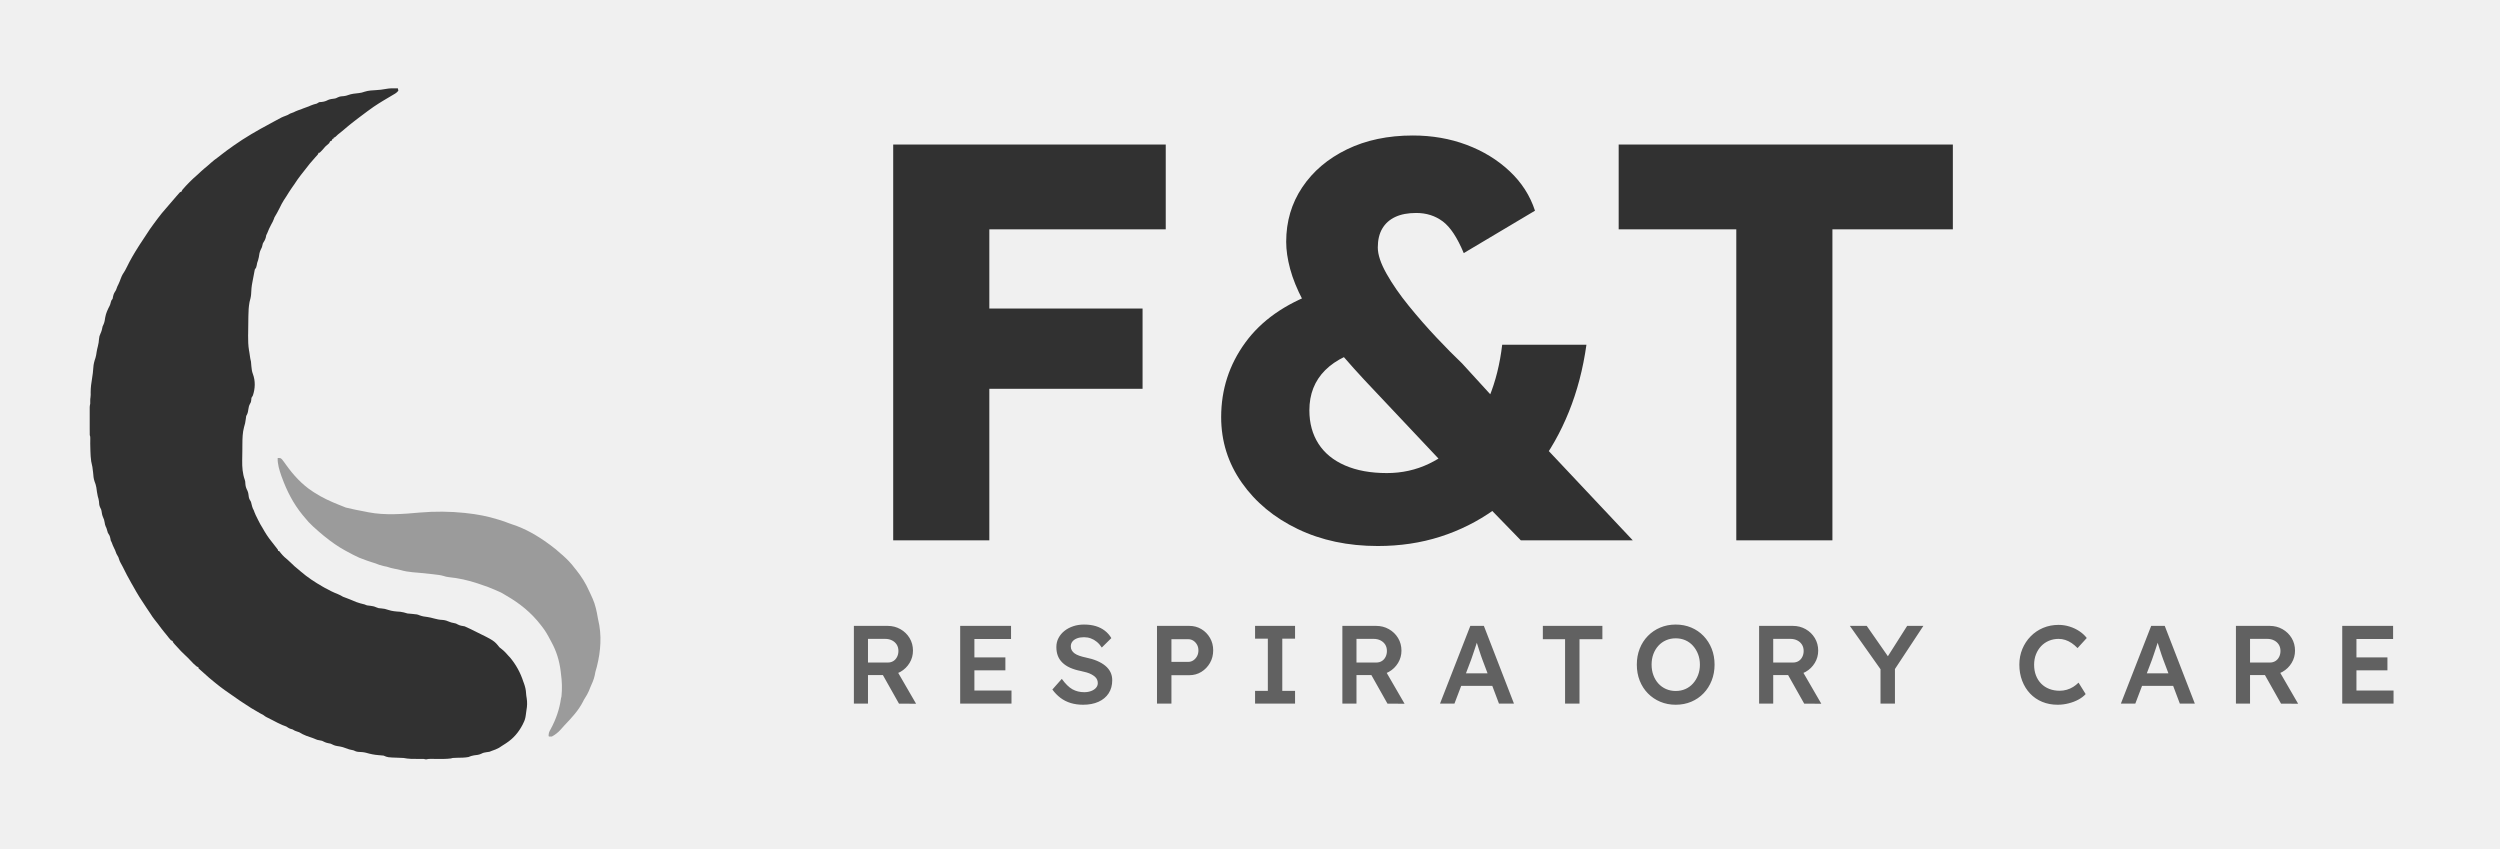
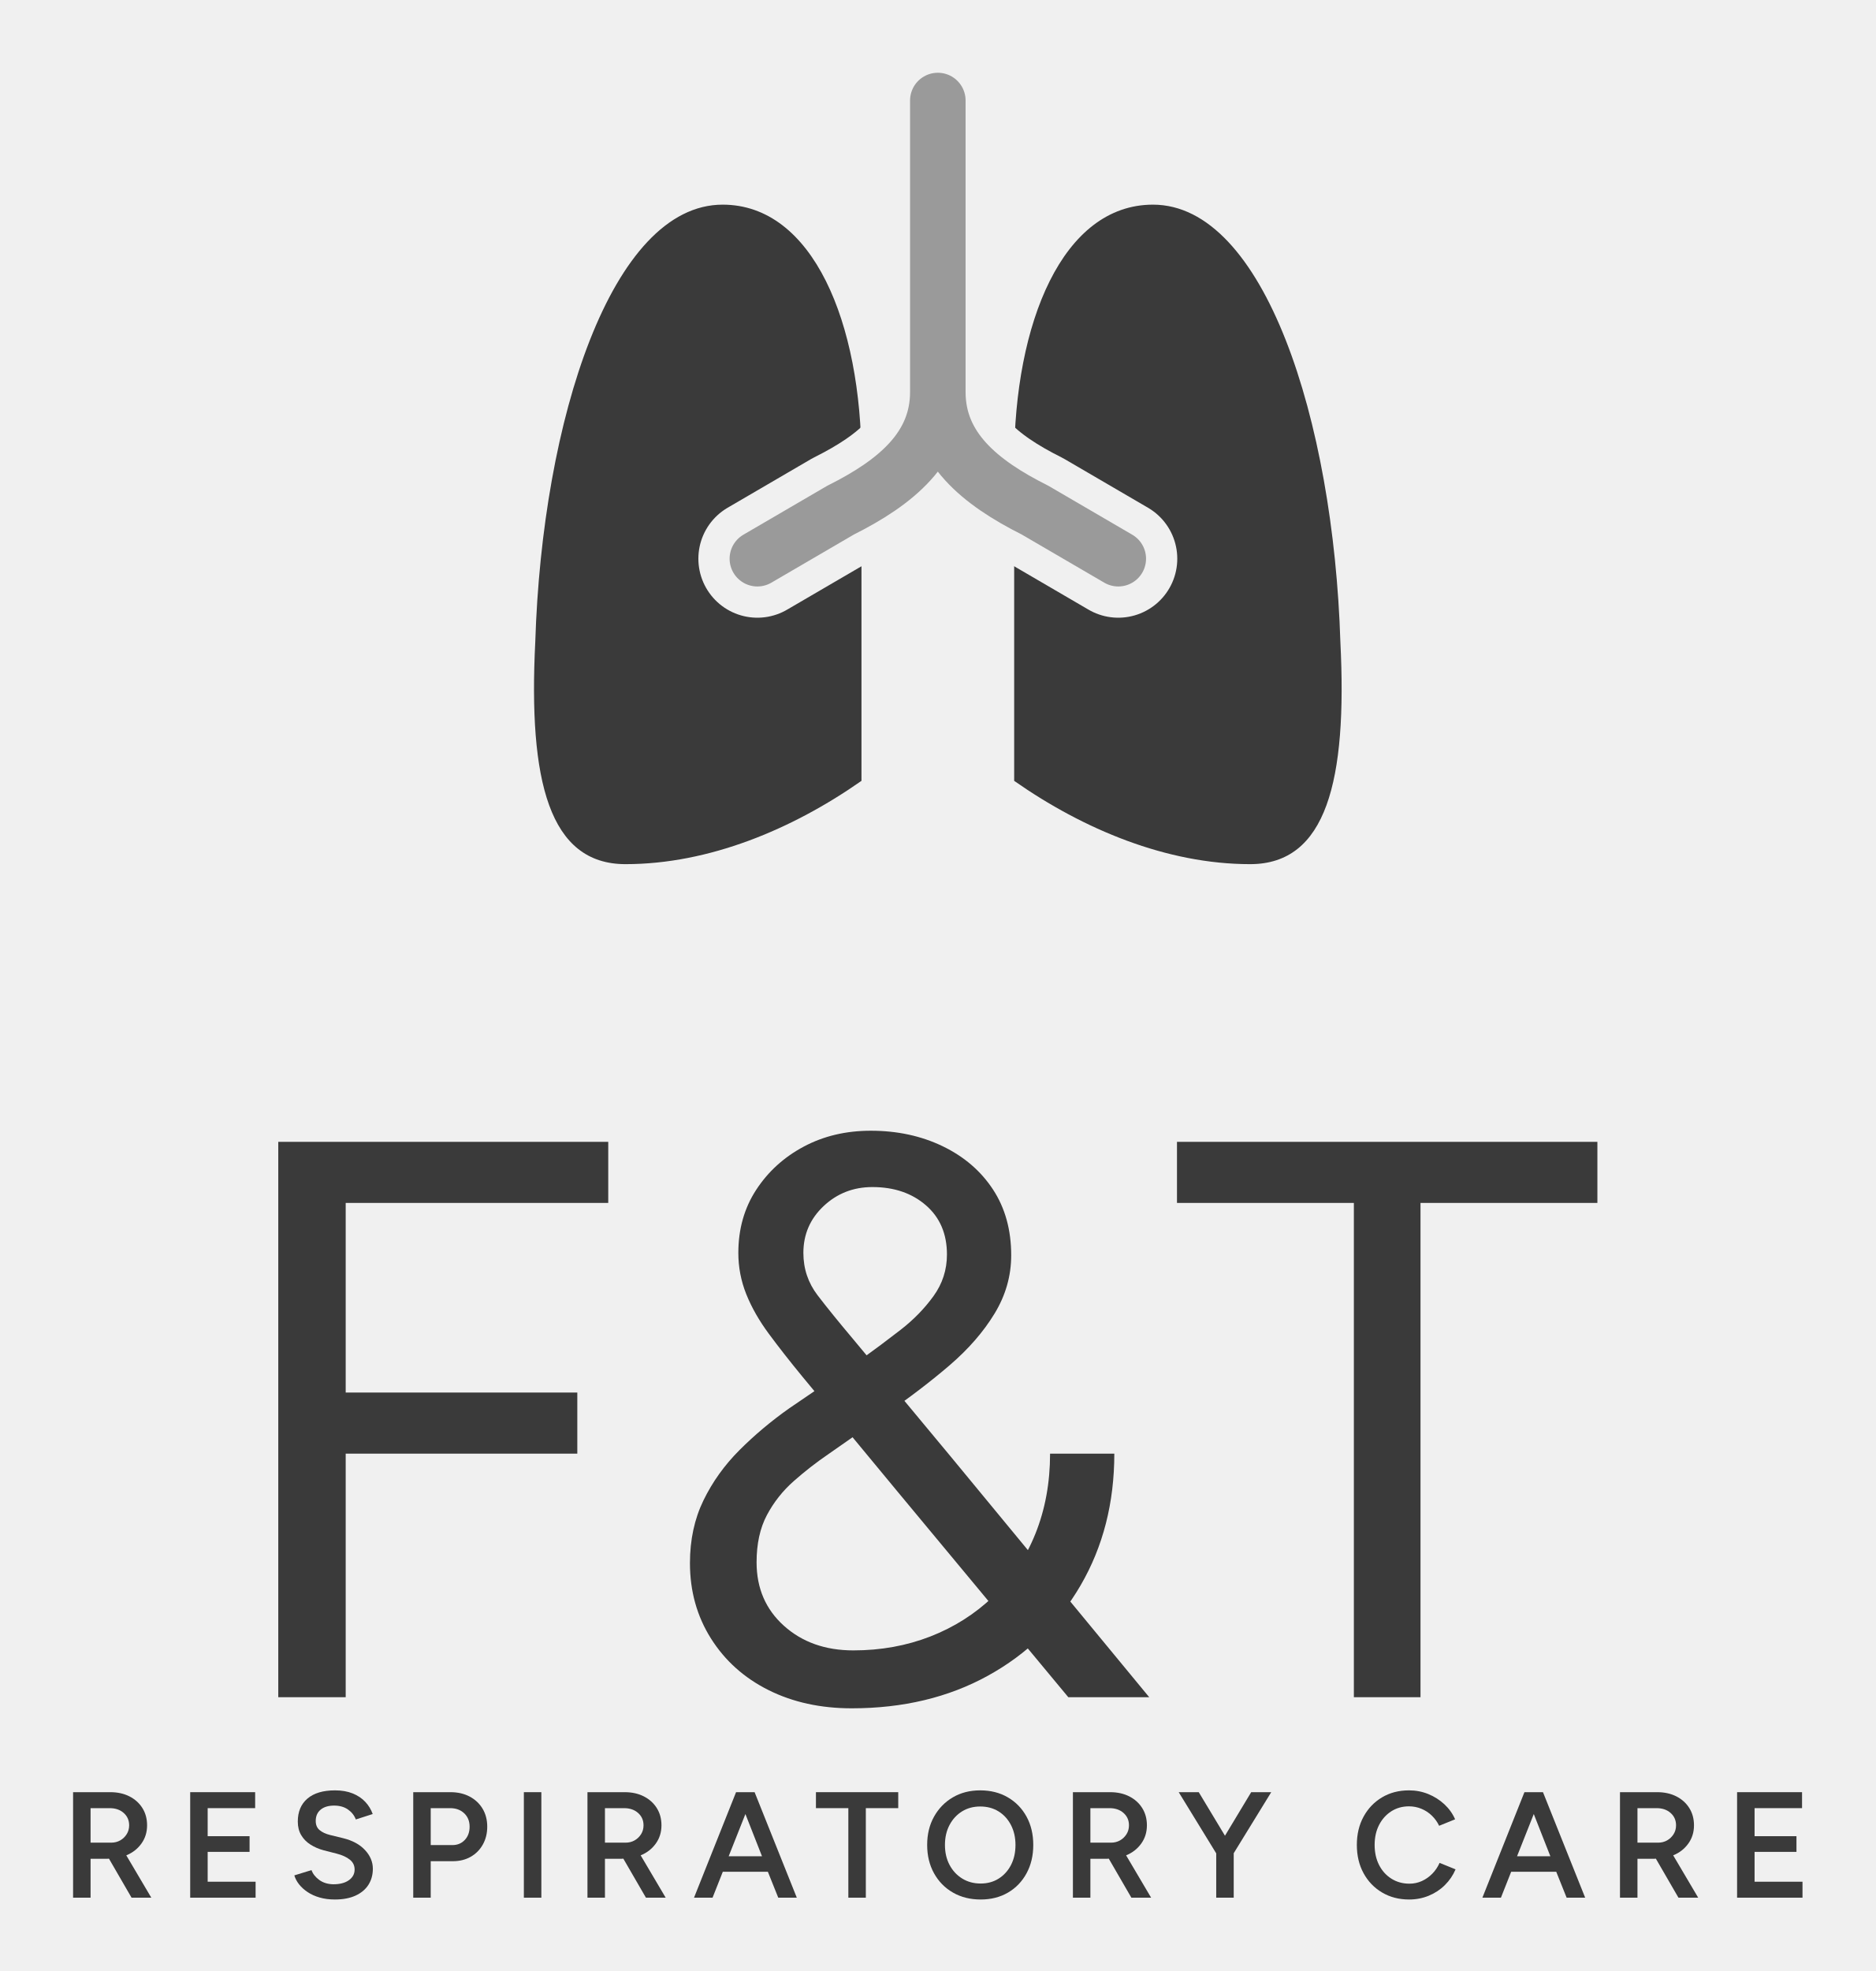
- <svg xmlns="http://www.w3.org/2000/svg" viewBox="-100 -100 3537 1200">
-   <g transform="scale(0.6748)">
-     <path d="M0 0 C0.3 1.6 0.7 3.3 1 5 C-2.7 9.9 -7.9 12.4 -13.1 15.4 C-19.3 18.9 -25.4 22.5 -31.4 26.3 C-34.3 28.2 -37.3 30 -40.3 31.8 C-47.5 36.2 -54.2 41.1 -61 46 C-61.9 46.7 -62.9 47.4 -63.9 48.1 C-69.8 52.3 -75.6 56.8 -81.4 61.2 C-84 63.2 -86.5 65.1 -89.1 67.1 C-97.6 73.5 -105.7 80.1 -113.7 87.1 C-116.4 89.5 -119.2 91.8 -122.1 94 C-126 97 -126 97 -128.8 99.8 C-131 102 -131 102 -135 104 C-135 104.7 -135 105.3 -135 106 C-135.7 106 -136.3 106 -137 106 C-137.7 107.3 -138.3 108.6 -139 110 C-139.5 110.2 -139.5 110.2 -142 111 C-142.7 112.3 -143.3 113.6 -144 115 C-146.7 117.3 -149.3 119.7 -152 122 C-154.4 124.6 -156.7 127.3 -159 130 C-160.6 131.7 -162.3 133.4 -164 135 C-164.7 135 -165.3 135 -166 135 C-166.7 136.3 -167.3 137.6 -168 139 C-169.6 140.9 -171.3 142.7 -173.1 144.6 C-181.1 153.2 -188.3 162.3 -195.4 171.6 C-198.1 175.1 -200.8 178.5 -203.5 181.9 C-208.2 187.9 -212.5 194.1 -216.7 200.6 C-218.6 203.4 -220.5 206.2 -222.5 208.9 C-226.5 214.5 -230 220.4 -233.7 226.3 C-235.4 229 -237.2 231.8 -239.1 234.5 C-242.5 239.8 -245.3 245.4 -248 251 C-251.4 257.9 -255.1 264.5 -259 271 C-259.2 271.5 -259.2 271.5 -259.9 273.8 C-261.3 277.9 -263.3 281.5 -265.4 285.2 C-268.7 291.4 -271.6 297.5 -274 304 C-274.7 305.3 -275.3 306.6 -276 308 C-276.3 309.4 -276.5 310.8 -276.8 312.2 C-278.1 317.4 -280.2 320.6 -283 325 C-283.7 327.7 -284.4 330.3 -285 333 C-285.8 334.7 -286.6 336.4 -287.5 338.2 C-290 343.4 -290.8 348.2 -291.5 353.9 C-292.2 358.1 -293.6 362 -295 366 C-295.3 367.8 -295.7 369.5 -296 371.3 C-297 376 -297 376 -300 380 C-300.8 383.4 -300.8 383.4 -301.4 387.5 C-302.5 394 -303.7 400.4 -305.1 406.9 C-306.8 415.2 -307.4 423.2 -307.7 431.7 C-308.1 437.5 -309.5 442.5 -311 448 C-312.8 457.7 -313.3 467.1 -313.4 476.9 C-313.5 477.6 -313.5 477.6 -313.5 481.4 C-313.6 484.5 -313.6 487.6 -313.6 490.7 C-313.7 495.5 -313.8 500.2 -313.8 505 C-313.9 508 -313.9 511.1 -313.9 514.1 C-314 515.5 -314 516.9 -314 518.3 C-314.1 528.8 -313.8 539.2 -312.1 549.5 C-311.9 550.6 -311.7 551.6 -311.5 552.7 C-311.4 553.8 -311.2 554.9 -311 556 C-310.5 559.4 -310 562.8 -309.5 566.2 C-309.1 568.5 -308.6 570.8 -308 573 C-307.7 576.2 -307.4 579.3 -307.2 582.5 C-306.6 588.3 -306.1 593.5 -304 598.9 C-298.5 613.6 -299.1 629.3 -304 644 C-304.5 644.8 -304.5 644.8 -307 649 C-307.1 650.4 -307.3 651.9 -307.4 653.4 C-308 658 -308 658 -309.9 661.2 C-312.3 665.5 -312.9 668.9 -313.6 673.6 C-314.4 679.3 -315 682 -318 687 C-318.6 690.1 -318.6 690.1 -318.9 693.6 C-319.5 699.6 -320.8 704.9 -322.6 710.6 C-325.7 722.4 -325.9 733.9 -326 746.1 C-326 750.8 -326.1 755.5 -326.1 760.2 C-326.2 764.6 -326.2 769 -326.3 773.5 C-326.3 775.7 -326.3 777.9 -326.4 780.1 C-326.6 794.3 -325.7 807.6 -320.9 821.1 C-320 824 -320 824 -319.7 829.7 C-319.3 835.2 -317.7 839.2 -315.2 844.1 C-313.4 848.3 -313.1 852.6 -312.5 857.1 C-311.8 860.9 -310 863.7 -308 867 C-307.1 870 -306.4 873.1 -305.7 876.2 C-304.9 879.4 -303.6 882.1 -302 885 C-301.5 886.3 -301.1 887.6 -300.6 888.9 C-299 893.1 -297.1 897 -295 901 C-294.5 902.1 -293.9 903.2 -293.4 904.3 C-290.2 910.8 -286.9 917 -283 923 C-281.9 924.9 -280.9 926.7 -279.8 928.6 C-273.5 939.4 -265.9 949.3 -258 959 C-251 967.7 -251 967.7 -251 970 C-250.3 970 -249.7 970 -249 970 C-247.7 971.6 -246.4 973.2 -245.2 974.8 C-240.7 980.4 -235.7 984.8 -230.1 989.4 C-227.4 991.7 -224.9 994 -222.4 996.6 C-218.5 1000.6 -214.3 1004.2 -209.9 1007.7 C-207.6 1009.5 -205.4 1011.4 -203.2 1013.4 C-189.7 1025 -174.4 1035.2 -159 1044 C-158.3 1044.4 -158.3 1044.4 -154.5 1046.6 C-145.1 1051.9 -135.8 1056.6 -125.7 1060.5 C-121.9 1062 -118.5 1063.9 -115 1066 C-112.3 1067 -109.7 1068 -107 1069 C-104.5 1070 -102.1 1071 -99.6 1071.9 C-99 1072.2 -99 1072.2 -95.7 1073.5 C-92.7 1074.7 -89.8 1075.9 -86.8 1077.2 C-81.3 1079.3 -75.8 1080.6 -70 1082 C-68.4 1082.7 -66.7 1083.3 -65 1084 C-62.6 1084.3 -60.2 1084.6 -57.8 1084.9 C-53 1085.5 -49.8 1086.1 -45.4 1088.1 C-41.3 1089.9 -39.3 1090.3 -34.9 1090.4 C-29.7 1090.7 -25.5 1091.7 -20.6 1093.4 C-12.2 1096.3 -4 1096.9 4.8 1097.4 C10.2 1098 14.8 1099.4 20 1101 C23.3 1101.4 26.6 1101.7 29.9 1101.9 C40.6 1102.9 40.6 1102.9 45.8 1105 C51.3 1107.1 56 1107.7 61.8 1108.4 C66.7 1109.1 71.3 1110.3 76.1 1111.6 C81.8 1113.1 87.1 1114.3 92.9 1114.5 C98.9 1114.8 103.5 1116.5 108.9 1118.8 C112 1120 112 1120 117.4 1121.1 C122 1122 122 1122 125.4 1124 C130.1 1126.6 134.7 1127.1 140 1128 C144.4 1129.8 148.6 1131.8 152.8 1133.9 C155.4 1135.2 158 1136.5 160.6 1137.8 C201.8 1158 201.8 1158 213 1172 C214.5 1173.3 216.1 1174.6 217.8 1175.8 C223.2 1180 227.5 1184.8 232 1190 C233.1 1191.2 234.2 1192.4 235.4 1193.6 C248 1208.9 256.9 1225.1 263 1244 C263.4 1245.1 263.8 1246.3 264.3 1247.4 C266.9 1254.7 268.5 1261.1 268.8 1268.8 C269 1272.2 269.5 1275.4 270.1 1278.7 C271.4 1287.3 271.2 1295.1 269.6 1303.7 C268.9 1307.4 268.5 1311 268.1 1314.7 C267.3 1320.7 265.9 1325.6 263 1331 C262.6 1331.9 262.1 1332.8 261.7 1333.8 C253.2 1350.2 242.4 1362.9 227 1373 C226 1373.7 225 1374.3 223.9 1375 C222.1 1376.2 220.3 1377.3 218.4 1378.5 C216.3 1379.8 214.1 1381.3 212 1382.7 C207.1 1385.5 202.3 1387.2 197 1389 C195.4 1389.7 193.7 1390.3 192 1391 C189.9 1391.3 187.8 1391.6 185.7 1391.9 C181.5 1392.5 178.9 1393 175.1 1395 C170 1397.5 165.2 1397.9 159.6 1398.5 C155.4 1399.1 151.9 1400.4 148 1402 C140 1403.6 131.7 1403.4 123.5 1403.6 C114.3 1403.9 114.3 1403.9 111 1405 C101.2 1406.2 91.5 1406.1 81.6 1406 C78.4 1406 75.2 1406 72 1405.9 C70.6 1405.9 69.2 1405.9 67.7 1405.9 C64 1406 64 1406 59 1407 C57.4 1406.7 55.7 1406.3 54 1406 C50.4 1406 46.7 1406 43.1 1406 C32.6 1406.1 22.3 1406.1 12 1404 C8.1 1403.8 4.3 1403.6 0.4 1403.5 C-21.3 1402.8 -21.3 1402.8 -30 1399 C-33.4 1398.6 -36.8 1398.3 -40.2 1398.1 C-49.5 1397.4 -57.7 1395.7 -66.6 1393.1 C-72 1391.7 -77.3 1391.4 -82.9 1391.2 C-86.7 1390.9 -89.6 1389.7 -93 1388 C-96 1387.3 -99 1386.6 -102 1386 C-106.5 1384.6 -110.9 1383.1 -115.2 1381.4 C-119.2 1380.3 -122.6 1379.6 -126.6 1379.1 C-132.1 1378.3 -136 1376.6 -141 1374 C-142.6 1373.7 -144.3 1373.3 -146 1373 C-151 1372 -154.5 1370.3 -159 1368 C-162.3 1367.3 -165.7 1366.7 -169 1366 C-172.4 1364.7 -175.7 1363.4 -179 1362 C-183.3 1360.5 -187.7 1359 -192 1357.5 C-197.4 1355.5 -202.1 1353 -207 1350 C-208.5 1349.5 -210 1349 -211.5 1348.5 C-216 1347 -216 1347 -221 1344 C-222.1 1343.7 -223.3 1343.4 -224.4 1343.1 C-228.3 1341.9 -230.7 1340.2 -234 1338 C-236.7 1337 -239.3 1336 -242 1335 C-249.1 1331.9 -255.9 1328.5 -262.7 1324.8 C-266.9 1322.5 -271.2 1320.4 -275.4 1318.4 C-278 1317 -278 1317 -282 1314 C-284.5 1312.7 -286.9 1311.3 -289.4 1310 C-301.6 1303.2 -313.5 1295.9 -325 1288 C-327.5 1286.4 -329.9 1284.7 -332.4 1283.1 C-338.4 1279.1 -344.4 1274.9 -350.3 1270.6 C-354.4 1267.7 -358.6 1264.8 -362.8 1261.9 C-369 1257.4 -375.1 1252.9 -381 1248 C-381.6 1247.5 -381.6 1247.5 -384.7 1245 C-392.4 1238.8 -399.9 1232.5 -407.1 1225.7 C-409.6 1223.3 -412.2 1221.1 -414.8 1218.9 C-415.3 1218.4 -415.3 1218.4 -418 1216 C-418 1215.3 -418 1214.7 -418 1214 C-419.3 1213.3 -420.6 1212.7 -422 1212 C-426.5 1208.2 -430.5 1204.6 -434.3 1200.2 C-438 1196 -441.8 1192.4 -445.9 1188.6 C-451.9 1183 -457.6 1177.3 -463 1171 C-464.7 1169.2 -466.4 1167.3 -468.1 1165.5 C-472 1161 -472 1161 -472 1159 C-473.3 1158.3 -474.6 1157.7 -476 1157 C-478 1154.8 -478 1154.8 -480.2 1152.1 C-480.6 1151.6 -480.6 1151.6 -482.6 1149 C-483.4 1148 -484.2 1147 -485 1146 C-486.4 1144.3 -487.9 1142.5 -489.3 1140.8 C-494.1 1135 -498.6 1128.9 -503.1 1122.8 C-505.5 1119.7 -507.9 1116.7 -510.3 1113.7 C-513.5 1109.7 -516.2 1105.6 -518.9 1101.3 C-521.7 1097 -524.6 1092.7 -527.5 1088.5 C-537.4 1074.1 -546.6 1059.3 -555 1044 C-556.3 1041.8 -557.5 1039.6 -558.8 1037.4 C-565.3 1026 -571.4 1014.4 -577.1 1002.7 C-578.4 1000.2 -579.7 997.7 -581.1 995.3 C-583.4 991.4 -584.6 987.3 -586 983 C-587.3 980.7 -588.6 978.3 -590 976 C-591 973.3 -592 970.7 -593 968 C-593.7 966.7 -594.3 965.4 -595 964 C-597 960.1 -598.5 956.1 -600 952 C-600.7 950.7 -601.3 949.4 -602 948 C-602.3 946.4 -602.6 944.8 -602.9 943.1 C-604 938.1 -605.2 936.1 -608 932 C-609 928.7 -610 925.3 -611 922 C-611.5 920.9 -612 919.7 -612.6 918.6 C-614 915 -614 915 -614.9 909.6 C-616 904 -616 904 -618 899.6 C-620.1 894.9 -620.7 890.9 -621.4 885.8 C-622 883 -622 883 -624.1 879 C-626.2 874.6 -626.5 870.9 -626.7 866 C-627.1 862.3 -628.1 858.9 -629.2 855.3 C-630.7 849.2 -631.3 843 -632.2 836.8 C-633 832.2 -634.3 828.3 -636 824 C-638 818.1 -638.5 812.5 -638.9 806.4 C-639.6 797.9 -640.9 790.2 -643 782 C-644.1 775 -644.3 768.1 -644.6 761.1 C-644.6 760.5 -644.6 760.5 -644.7 757.5 C-645 749.3 -645.1 741.2 -644.9 733.1 C-645 730 -645 730 -646 727 C-646.1 722.5 -646.1 718 -646.1 713.5 C-646.1 712.2 -646.1 710.9 -646.1 709.5 C-646.1 706.7 -646.1 703.8 -646.1 701 C-646.1 696.6 -646.1 692.3 -646.1 688 C-646.1 685.2 -646.1 682.5 -646.1 679.7 C-646.1 678.4 -646.1 677.1 -646.1 675.8 C-646.1 674.6 -646.1 673.4 -646.1 672.1 C-646.1 671.1 -646.1 670 -646.1 668.9 C-646 666 -646 666 -645 661 C-645 659.4 -645 657.7 -645 656.1 C-645 651 -645 651 -644.5 648.2 C-643.9 644.4 -644 640.9 -644.1 637.1 C-644.1 627.3 -642.8 618 -641.2 608.4 C-640 600.7 -638.9 593.2 -638.5 585.4 C-638.1 578.2 -636.4 571.9 -634 565.1 C-632.7 561 -632.2 556.9 -631.6 552.8 C-630.9 548.6 -630 544.5 -628.9 540.4 C-627.7 535.4 -626.8 530.8 -626.6 525.6 C-626.1 520.8 -625.6 518.5 -623.6 514.4 C-621.1 509.1 -620.1 504.7 -619 499 C-618.3 497.6 -617.7 496.2 -617 494.7 C-614.9 489.8 -614.3 485.5 -613.6 480.3 C-612.1 471.8 -608.4 463.6 -604.4 456.1 C-603 453 -603 453 -602 448.9 C-601 445 -601 445 -598 441 C-597.7 439.4 -597.4 437.9 -597.1 436.2 C-595.9 430.7 -594.1 427.6 -591 423 C-590 420.3 -589 417.7 -588 415 C-587.4 413.8 -586.8 412.7 -586.2 411.5 C-584.2 407.4 -582.7 403.4 -581.1 399.1 C-578.8 392.7 -575.9 387.6 -572 382 C-570.7 379.5 -569.5 377.1 -568.2 374.6 C-561 359.8 -552.8 345.8 -544 332 C-543.6 331.4 -543.6 331.4 -541.8 328.5 C-535.7 318.9 -529.3 309.5 -523 300 C-522 298.5 -521 297 -520 295.4 C-517.2 291.3 -514.2 287.2 -511.2 283.2 C-505.2 275.3 -505.2 275.3 -502.7 271.8 C-497.6 264.8 -492 258.3 -486.3 251.8 C-483.2 248.2 -480.1 244.7 -477.1 241.1 C-473.1 236.3 -469.1 231.6 -465 227 C-464.2 226.1 -463.4 225.2 -462.6 224.3 C-461.8 223.4 -461 222.4 -460.2 221.5 C-459.4 220.6 -458.7 219.8 -457.9 218.9 C-456 217 -456 217 -454 217 C-453.3 215.7 -452.7 214.4 -452 213 C-442.2 201.5 -431.5 190.8 -420 181 C-417.9 179 -415.8 177.1 -413.7 175.1 C-408.8 170.6 -403.8 166.3 -398.6 162.1 C-396 160 -393.5 157.7 -391 155.4 C-386.9 151.7 -382.5 148.4 -378 145.2 C-374.6 142.7 -371.4 140.2 -368.2 137.6 C-361.3 132.2 -354.2 127 -347 122 C-346.6 121.7 -346.6 121.7 -344.4 120.1 C-320.5 103.2 -294.7 88.3 -268.8 74.5 C-266.1 73.1 -263.4 71.6 -260.7 70.1 C-243.4 60.6 -243.4 60.6 -234.8 57.4 C-231 56 -231 56 -226 53 C-223.3 52 -220.7 51 -218 50 C-217 49.5 -216.1 49 -215.1 48.5 C-211.2 46.6 -207.1 45.4 -203 44 C-201.8 43.5 -200.7 43 -199.5 42.5 C-196 41 -196 41 -191.6 39.6 C-187 38 -187 38 -182.4 35.9 C-178.3 34.1 -174.4 33.1 -170 32 C-168.4 31 -166.7 30 -165 29 C-164.2 28.9 -164.2 28.9 -159.9 28.6 C-154.3 28 -150.8 26.7 -145.9 24.2 C-141.7 22.5 -137.5 22.1 -133 21.5 C-130 21 -130 21 -125.9 18.9 C-121.6 16.8 -117.9 16.6 -113.1 16.3 C-109.9 16 -107.3 15.2 -104.2 14.1 C-97 11.4 -89.6 10.8 -82 10 C-77.4 9.5 -74.2 8.7 -69.8 7.1 C-61.7 4.5 -53.5 4.2 -45.2 3.7 C-38.6 3.3 -32.4 2.7 -25.9 1.4 C-17.3 -0.3 -8.8 -0.3 0 0 Z " fill="#313131" transform="translate(686,37)" />
-     <path d="M0 0 C6 0 6 0 9.2 3.1 C12.3 6.9 15 10.8 17.8 14.7 C32.6 35.5 51.4 56.1 73 70 C74.2 70.8 75.5 71.7 76.8 72.5 C92.9 83 110.4 91 128.2 98.1 C130 98.8 131.7 99.5 133.5 100.2 C135 100.8 136.5 101.4 138 102 C139.6 102.7 141.3 103.3 143 104 C156.2 107.3 169.7 109.9 183.1 112.4 C185.6 112.9 188 113.4 190.5 113.9 C225.2 120.6 263.4 117.6 298.3 114.4 C329.7 111.7 360.9 112 392.2 115.2 C393.3 115.4 394.3 115.5 395.3 115.6 C417.8 117.9 440.4 122.2 462 129 C462.5 129.1 462.5 129.1 465 129.9 C471.7 131.9 478.1 134.1 484.5 136.7 C486.9 137.6 489.2 138.4 491.6 139.2 C519.2 148.1 544.7 162.9 568 180 C569.4 181 570.8 182.1 572.3 183.1 C579.9 188.7 587.1 194.6 594 201 C595.3 202.1 596.5 203.1 597.8 204.2 C606.7 212.2 614.9 220.4 622 230 C623.3 231.6 624.6 233.2 625.9 234.8 C636.8 248.4 646 263 653 279 C654 281.2 655 283.4 656.1 285.6 C657 287.7 658 289.9 659 292 C659.4 292.9 659.9 293.9 660.3 294.8 C666.1 307.9 669 321.9 671.3 335.9 C672.2 341 673.2 346.1 674.4 351.1 C679.8 383.4 675.4 417.9 666 449 C665.6 451.1 665.2 453.3 664.8 455.4 C662.9 464.8 658.8 473.3 655 482 C654.2 484.1 653.3 486.2 652.5 488.4 C650.2 493.9 647.2 498.8 644 503.8 C642 507 642 507 640.1 510.9 C630.7 529.5 615.9 545.3 601.6 560.2 C598.8 563.2 596.1 566.2 593.4 569.4 C588.2 575.3 581.9 580.2 575 584 C573 584 571 584 569 584 C568.7 583.7 568.3 583.3 568 583 C568 576.2 569.4 573.7 572.7 567.9 C583.5 547.8 590.9 526.7 594 504 C594.3 502.7 594.7 501.4 595 500 C596.6 484.1 596.2 468.8 594 453 C593.8 450.9 593.5 448.8 593.3 446.8 C590.5 424.9 584.6 405.4 574 386 C573 384.2 572.1 382.4 571.1 380.6 C565.8 370.4 560.3 360.9 553 352 C552.4 351.2 551.7 350.3 551.1 349.5 C531.6 324.4 507.5 304.8 480 289 C478.9 288.4 477.8 287.7 476.7 287 C475.7 286.4 474.7 285.8 473.6 285.2 C472.8 284.7 471.9 284.1 471 283.6 C467.1 281.5 463.1 279.8 459 278 C457.5 277.3 456 276.7 454.4 276 C445.7 272.3 437 268.8 428 266 C425 265 421.9 264 418.9 262.9 C399 256.3 379.2 251.9 358.4 249.8 C353 249 353 249 348.2 247.5 C341.7 245.6 335.2 244.8 328.4 244.1 C327 243.9 325.6 243.7 324.2 243.6 C315.9 242.6 307.6 241.8 299.2 241 C297.4 240.8 295.6 240.7 293.8 240.5 C290.3 240.2 286.7 239.9 283.2 239.6 C274.2 238.8 265.9 237.4 257.2 234.9 C253.4 233.8 249.5 233.1 245.6 232.4 C239.8 231.4 234.6 229.9 229 228 C226.7 227.5 224.4 227 222.1 226.6 C216 225.3 210.7 223.4 205 221 C203 220.4 200.9 219.7 198.9 219.1 C191.1 216.8 183.6 213.9 176 211 C174.4 210.4 172.8 209.8 171.2 209.2 C162.9 205.6 155 201.3 147 197 C145.5 196.2 143.9 195.4 142.3 194.5 C126.8 186.1 112.7 176.1 99 165 C98 164.2 97 163.4 96 162.6 C89.8 157.6 83.9 152.4 78 147 C76.9 146.1 75.9 145.1 74.8 144.2 C67.8 137.9 61.8 131.4 56 124 C54.6 122.3 53.1 120.6 51.7 118.9 C32.7 95.5 19.2 69.2 9 41 C8.6 39.8 8.1 38.6 7.6 37.3 C3.5 25.4 -0.5 12.7 0 0 Z " fill="#9b9b9b" transform="translate(434,812)" />
+ <svg xmlns="http://www.w3.org/2000/svg" viewBox="-168.9 -305.6 337.8 354.9">
+   <g transform="translate(0,-147.50) scale(1.25)">
+     <mask id="g1" maskUnits="userSpaceOnUse" x="-80" y="-130" width="160" height="140">
+       <rect x="-80" y="-130" width="160" height="140" fill="#fff" />
+       <path d="M0,-112 L0,-70 C0,-62 -6,-57 -14,-53 L-26,-46 M0,-70 C0,-62 6,-57 14,-53 L26,-46" fill="none" stroke="#000" stroke-width="17" stroke-linecap="round" stroke-linejoin="round" />
+     </mask>
+     <g mask="url(#g1)">
+       <path d="M11.00,-60.00 C11.00,-80.00 18.00,-97.00 31.00,-97.00 C47.00,-97.00 57.00,-66.00 58.00,-34.00 C59.00,-14.00 56.00,-2.00 45.00,-2.00 C33.00,-2.00 21.00,-7.00 11.00,-14.00 Z" fill="#3A3A3A" />
+       <path d="M-11.00,-60.00 C-11.00,-80.00 -18.00,-97.00 -31.00,-97.00 C-47.00,-97.00 -57.00,-66.00 -58.00,-34.00 C-59.00,-14.00 -56.00,-2.00 -45.00,-2.00 C-33.00,-2.00 -21.00,-7.00 -11.00,-14.00 Z" fill="#3A3A3A" />
+     </g>
+     <path d="M0,-112 L0,-70 C0,-62 -6,-57 -14,-53 L-26,-46 M0,-70 C0,-62 6,-57 14,-53 L26,-46" fill="none" stroke="#9A9A9A" stroke-width="8" stroke-linecap="round" stroke-linejoin="round" />
  </g>
-   <path transform="translate(1093.3,664.5)" d="M70.4 0.0V-560.0H206.4V0.0ZM133.6 -214.4V-328.0H423.2V-214.4ZM133.6 -440.0V-560.0H456.0V-440.0ZM958.4 0.0 902.4 -57.6 854.4 -102.4 736.8 -227.2Q705.6 -260.8 684.0 -288.4Q662.4 -316.0 650.0 -339.6Q637.6 -363.2 632.0 -384.0Q626.4 -404.8 626.4 -422.4Q626.4 -465.6 649.2 -499.6Q672.0 -533.6 712.4 -553.2Q752.8 -572.8 805.6 -572.8Q846.4 -572.8 881.6 -559.6Q916.8 -546.4 942.4 -522.4Q968.0 -498.4 978.4 -466.4L877.6 -406.4Q864.0 -439.2 848.0 -451.2Q832.0 -463.2 810.4 -463.2Q792.8 -463.2 780.8 -457.6Q768.8 -452.0 762.4 -441.2Q756.0 -430.4 756.0 -414.4Q756.0 -399.2 768.4 -377.2Q780.8 -355.2 800.0 -331.6Q819.2 -308.0 839.2 -286.8Q859.2 -265.6 875.2 -250.4L934.4 -185.6L989.6 -135.2L1116.8 0.0ZM756.0 8.0Q692.8 8.0 642.8 -16.0Q592.8 -40.0 563.6 -81.6Q534.4 -123.2 534.4 -174.4Q534.4 -232.8 568.4 -279.6Q602.4 -326.4 668.8 -350.4L748.8 -272.8Q704.0 -263.2 681.6 -240.8Q659.2 -218.4 659.2 -184.0Q659.2 -156.8 672.0 -136.8Q684.8 -116.8 709.6 -106.0Q734.4 -95.2 768.8 -95.2Q800.8 -95.2 828.4 -108.4Q856.0 -121.6 878.0 -145.6Q900.0 -169.6 913.6 -202.8Q927.2 -236.0 932.0 -276.8H1051.2Q1044.0 -225.6 1026.4 -182.0Q1008.8 -138.4 982.0 -103.2Q955.2 -68.0 920.4 -43.2Q885.6 -18.4 844.4 -5.2Q803.2 8.0 756.0 8.0ZM1263.2 0.0V-440.0H1096.8V-560.0H1569.6V-440.0H1399.2V0.0Z" fill="#313131" />
-   <path transform="translate(1093.3,895.5)" d="M14.771 0.0V-110.0H62.543Q72.443 -110.0 80.614 -105.364Q88.786 -100.729 93.579 -92.793Q98.371 -84.857 98.371 -74.957Q98.371 -65.529 93.579 -57.593Q88.786 -49.657 80.693 -45.021Q72.6 -40.386 62.543 -40.386H34.729V0.0ZM78.571 0.0 50.6 -49.657 71.657 -53.586 102.771 0.157ZM34.729 -58.143H62.7Q67.257 -58.143 70.636 -60.264Q74.014 -62.386 75.9 -66.157Q77.786 -69.929 77.786 -74.486Q77.786 -79.671 75.429 -83.443Q73.071 -87.214 68.829 -89.414Q64.586 -91.614 59.086 -91.614H34.729ZM165.157 0.0V-110.0H237.129V-91.457H185.271V-18.543H237.757V0.0ZM174.586 -47.143V-65.371H229.114V-47.143ZM339.114 1.571Q329.529 1.571 321.514 -0.864Q313.5 -3.3 307.057 -8.171Q300.614 -13.043 295.586 -19.957L308.943 -35.043Q316.643 -24.357 324.029 -20.271Q331.414 -16.186 340.686 -16.186Q346.029 -16.186 350.429 -17.836Q354.829 -19.486 357.343 -22.393Q359.857 -25.3 359.857 -29.071Q359.857 -31.743 358.836 -34.021Q357.814 -36.3 355.771 -38.107Q353.729 -39.914 350.743 -41.486Q347.757 -43.057 343.986 -44.157Q340.214 -45.257 335.657 -46.2Q327.014 -47.929 320.571 -50.836Q314.129 -53.743 309.729 -58.064Q305.329 -62.386 303.286 -67.807Q301.243 -73.229 301.243 -80.143Q301.243 -87.057 304.307 -92.871Q307.371 -98.686 312.714 -102.929Q318.057 -107.171 325.129 -109.529Q332.2 -111.886 340.371 -111.886Q349.643 -111.886 356.95 -109.686Q364.257 -107.486 369.836 -103.164Q375.414 -98.843 379.029 -92.714L365.514 -79.357Q362.371 -84.229 358.443 -87.45Q354.514 -90.671 349.957 -92.321Q345.4 -93.971 340.371 -93.971Q334.714 -93.971 330.55 -92.4Q326.386 -90.829 324.029 -87.921Q321.671 -85.014 321.671 -80.929Q321.671 -77.786 323.086 -75.35Q324.5 -72.914 327.093 -71.029Q329.686 -69.143 333.771 -67.729Q337.857 -66.314 343.043 -65.214Q351.686 -63.486 358.6 -60.579Q365.514 -57.671 370.386 -53.664Q375.257 -49.657 377.771 -44.55Q380.286 -39.443 380.286 -33.157Q380.286 -22.314 375.179 -14.536Q370.071 -6.757 360.8 -2.593Q351.529 1.571 339.114 1.571ZM443.614 0.0V-110.0H489.343Q498.771 -110.0 506.393 -105.443Q514.014 -100.886 518.571 -93.029Q523.129 -85.171 523.129 -75.429Q523.129 -65.529 518.571 -57.593Q514.014 -49.657 506.393 -44.943Q498.771 -40.229 489.343 -40.229H464.043V0.0ZM464.043 -59.086H487.929Q491.857 -59.086 495.079 -61.286Q498.3 -63.486 500.264 -67.1Q502.229 -70.714 502.229 -75.271Q502.229 -79.829 500.264 -83.364Q498.3 -86.9 495.079 -89.021Q491.857 -91.143 487.929 -91.143H464.043ZM582.371 0.0V-18.071H600.443V-91.929H582.371V-110.0H638.943V-91.929H620.871V-18.071H638.943V0.0ZM705.886 0.0V-110.0H753.657Q763.557 -110.0 771.729 -105.364Q779.9 -100.729 784.693 -92.793Q789.486 -84.857 789.486 -74.957Q789.486 -65.529 784.693 -57.593Q779.9 -49.657 771.807 -45.021Q763.714 -40.386 753.657 -40.386H725.843V0.0ZM769.686 0.0 741.714 -49.657 762.771 -53.586 793.886 0.157ZM725.843 -58.143H753.814Q758.371 -58.143 761.75 -60.264Q765.129 -62.386 767.014 -66.157Q768.9 -69.929 768.9 -74.486Q768.9 -79.671 766.543 -83.443Q764.186 -87.214 759.943 -89.414Q755.7 -91.614 750.2 -91.614H725.843ZM844.014 0.0 886.914 -110.0H906.086L948.671 0.0H927.457L903.886 -62.543Q903.1 -64.429 901.764 -68.514Q900.429 -72.6 898.857 -77.393Q897.286 -82.186 896.029 -86.35Q894.771 -90.514 894.143 -92.4L898.071 -92.557Q897.129 -89.414 895.871 -85.486Q894.614 -81.557 893.2 -77.314Q891.786 -73.071 890.45 -69.143Q889.114 -65.214 888.014 -62.071L864.443 0.0ZM863.5 -25.143 870.571 -42.9H920.7L928.243 -25.143ZM1020.957 0.0V-91.143H989.529V-110.0H1073.757V-91.143H1041.386V0.0ZM1177.471 1.571Q1165.686 1.571 1155.629 -2.671Q1145.571 -6.914 1138.107 -14.536Q1130.643 -22.157 1126.557 -32.529Q1122.471 -42.9 1122.471 -55.157Q1122.471 -67.414 1126.557 -77.786Q1130.643 -88.157 1138.107 -95.779Q1145.571 -103.4 1155.629 -107.643Q1165.686 -111.886 1177.471 -111.886Q1189.414 -111.886 1199.471 -107.643Q1209.529 -103.4 1216.914 -95.7Q1224.3 -88.0 1228.386 -77.707Q1232.471 -67.414 1232.471 -55.157Q1232.471 -43.057 1228.386 -32.686Q1224.3 -22.314 1216.914 -14.614Q1209.529 -6.914 1199.471 -2.671Q1189.414 1.571 1177.471 1.571ZM1177.471 -17.914Q1185.014 -17.914 1191.221 -20.664Q1197.429 -23.414 1201.986 -28.521Q1206.543 -33.629 1209.136 -40.386Q1211.729 -47.143 1211.729 -55.157Q1211.729 -63.171 1209.136 -69.929Q1206.543 -76.686 1201.986 -81.793Q1197.429 -86.9 1191.221 -89.65Q1185.014 -92.4 1177.471 -92.4Q1170.086 -92.4 1163.8 -89.65Q1157.514 -86.9 1152.957 -81.871Q1148.4 -76.843 1145.886 -70.086Q1143.371 -63.329 1143.371 -55.157Q1143.371 -47.143 1145.886 -40.307Q1148.4 -33.471 1152.957 -28.443Q1157.514 -23.414 1163.8 -20.664Q1170.086 -17.914 1177.471 -17.914ZM1295.486 0.0V-110.0H1343.257Q1353.157 -110.0 1361.329 -105.364Q1369.5 -100.729 1374.293 -92.793Q1379.086 -84.857 1379.086 -74.957Q1379.086 -65.529 1374.293 -57.593Q1369.5 -49.657 1361.407 -45.021Q1353.314 -40.386 1343.257 -40.386H1315.443V0.0ZM1359.286 0.0 1331.314 -49.657 1352.371 -53.586 1383.486 0.157ZM1315.443 -58.143H1343.414Q1347.971 -58.143 1351.35 -60.264Q1354.729 -62.386 1356.614 -66.157Q1358.5 -69.929 1358.5 -74.486Q1358.5 -79.671 1356.143 -83.443Q1353.786 -87.214 1349.543 -89.414Q1345.3 -91.614 1339.8 -91.614H1315.443ZM1467.243 0.0V-54.843L1468.343 -47.143L1423.871 -110.0H1447.757L1481.7 -61.286L1474.314 -61.757L1504.957 -110.0H1527.9L1485.314 -45.414L1487.671 -56.1V0.0ZM1717.886 1.571Q1705.943 1.571 1696.043 -2.514Q1686.143 -6.6 1678.914 -14.221Q1671.686 -21.843 1667.679 -32.293Q1663.671 -42.743 1663.671 -55.157Q1663.671 -67.1 1667.914 -77.314Q1672.157 -87.529 1679.7 -95.229Q1687.243 -102.929 1697.3 -107.171Q1707.357 -111.414 1719.143 -111.414Q1727.157 -111.414 1734.7 -109.057Q1742.243 -106.7 1748.529 -102.536Q1754.814 -98.371 1759.057 -92.871L1746.014 -78.571Q1741.929 -82.814 1737.607 -85.721Q1733.286 -88.629 1728.65 -90.121Q1724.014 -91.614 1719.143 -91.614Q1711.914 -91.614 1705.55 -88.943Q1699.186 -86.271 1694.55 -81.4Q1689.914 -76.529 1687.243 -69.85Q1684.571 -63.171 1684.571 -55.0Q1684.571 -46.671 1687.164 -39.914Q1689.757 -33.157 1694.55 -28.286Q1699.343 -23.414 1706.021 -20.821Q1712.7 -18.229 1720.714 -18.229Q1725.9 -18.229 1730.771 -19.643Q1735.643 -21.057 1739.807 -23.65Q1743.971 -26.243 1747.429 -29.7L1757.486 -13.514Q1753.714 -9.271 1747.429 -5.814Q1741.143 -2.357 1733.364 -0.393Q1725.586 1.571 1717.886 1.571ZM1807.3 0.0 1850.2 -110.0H1869.371L1911.957 0.0H1890.743L1867.171 -62.543Q1866.386 -64.429 1865.05 -68.514Q1863.714 -72.6 1862.143 -77.393Q1860.571 -82.186 1859.314 -86.35Q1858.057 -90.514 1857.429 -92.4L1861.357 -92.557Q1860.414 -89.414 1859.157 -85.486Q1857.9 -81.557 1856.486 -77.314Q1855.071 -73.071 1853.736 -69.143Q1852.4 -65.214 1851.3 -62.071L1827.729 0.0ZM1826.786 -25.143 1833.857 -42.9H1883.986L1891.529 -25.143ZM1970.1 0.0V-110.0H2017.871Q2027.771 -110.0 2035.943 -105.364Q2044.114 -100.729 2048.907 -92.793Q2053.7 -84.857 2053.7 -74.957Q2053.7 -65.529 2048.907 -57.593Q2044.114 -49.657 2036.021 -45.021Q2027.929 -40.386 2017.871 -40.386H1990.057V0.0ZM2033.9 0.0 2005.929 -49.657 2026.986 -53.586 2058.1 0.157ZM1990.057 -58.143H2018.029Q2022.586 -58.143 2025.964 -60.264Q2029.343 -62.386 2031.229 -66.157Q2033.114 -69.929 2033.114 -74.486Q2033.114 -79.671 2030.757 -83.443Q2028.4 -87.214 2024.157 -89.414Q2019.914 -91.614 2014.414 -91.614H1990.057ZM2120.486 0.0V-110.0H2192.457V-91.457H2140.6V-18.543H2193.086V0.0ZM2129.914 -47.143V-65.371H2184.443V-47.143Z" fill="#616161" />
+   <g transform="translate(-132.07,0.00)">
+     <path d="M13.286 0.0V-100.0H72.714V-89.0H25.429V-54.857H67.143V-43.857H25.429V0.0Z" fill="#3A3A3A" />
+     <path d="M116.571 2.0Q108.143 2.0 101.571 -1.286Q95.0 -4.571 91.214 -10.571Q87.429 -16.571 87.429 -24.143Q87.429 -30.429 89.857 -35.429Q92.286 -40.429 96.357 -44.5Q100.429 -48.571 105.286 -52.0L118.286 -60.857Q121.857 -63.429 125.357 -66.143Q128.857 -68.857 131.286 -72.214Q133.714 -75.571 133.714 -79.714Q133.714 -85.286 129.929 -88.571Q126.143 -91.857 120.286 -91.857Q115.143 -91.857 111.5 -88.429Q107.857 -85.0 107.857 -80.0Q107.857 -75.714 110.429 -72.357Q113.0 -69.0 116.857 -64.429L134.429 -43.286L170.143 0.0H155.571L124.714 -37.143L107.571 -57.857Q104.286 -61.857 101.643 -65.429Q99.0 -69.0 97.571 -72.571Q96.143 -76.143 96.143 -80.0Q96.143 -86.429 99.357 -91.357Q102.571 -96.286 107.929 -99.143Q113.286 -102.0 120.0 -102.0Q127.143 -102.0 132.929 -99.214Q138.714 -96.429 142.0 -91.429Q145.286 -86.429 145.286 -79.571Q145.286 -74.0 142.286 -69.071Q139.286 -64.143 134.214 -59.786Q129.143 -55.429 122.714 -51.0L112.286 -43.714Q109.143 -41.571 106.143 -38.929Q103.143 -36.286 101.286 -32.786Q99.429 -29.286 99.429 -24.286Q99.429 -17.286 104.357 -12.857Q109.286 -8.429 116.857 -8.429Q124.286 -8.429 130.714 -10.929Q137.143 -13.429 142.071 -18.143Q147.0 -22.857 149.643 -29.429Q152.286 -36.0 152.286 -43.857H163.857Q163.857 -30.571 157.786 -20.143Q151.714 -9.714 141.071 -3.857Q130.429 2.0 116.571 2.0Z" fill="#3A3A3A" />
+     <path d="M207 0.0V-89.0H175.143V-100.0H250.857V-89.0H219V0.0Z" fill="#3A3A3A" />
+   </g>
+   <g transform="translate(-157.99,36.10)">
+     <path d="M2.253 0.0V-19.0H8.957Q10.911 -19.0 12.404 -18.24Q13.897 -17.48 14.739 -16.136Q15.58 -14.793 15.58 -13.029Q15.58 -11.156 14.549 -9.731Q13.517 -8.306 11.834 -7.627L16.34 0.0H12.784L8.713 -7.03Q8.55 -7.003 8.374 -7.003Q8.197 -7.003 8.007 -7.003H5.401V0.0ZM5.401 -9.907H9.093Q10.016 -9.907 10.735 -10.314Q11.454 -10.721 11.902 -11.427Q12.35 -12.133 12.35 -13.029Q12.35 -14.386 11.373 -15.254Q10.396 -16.123 8.849 -16.123H5.401Z" fill="#3A3A3A" />
+     <path d="M23.343 0.0V-19.0H35.041V-16.123H26.491V-11.074H34.037V-8.251H26.491V-2.877H35.123V0.0Z" fill="#3A3A3A" />
+     <path d="M49.4 0.326Q47.907 0.326 46.672 -0.027Q45.437 -0.38 44.501 -1.004Q43.564 -1.629 42.954 -2.402Q42.343 -3.176 42.099 -4.017L45.193 -4.967Q45.546 -3.963 46.577 -3.203Q47.609 -2.443 49.129 -2.416Q50.893 -2.416 51.924 -3.149Q52.956 -3.881 52.956 -5.076Q52.956 -6.161 52.087 -6.854Q51.219 -7.546 49.753 -7.926L47.419 -8.523Q46.089 -8.876 45.016 -9.554Q43.944 -10.233 43.334 -11.264Q42.723 -12.296 42.723 -13.707Q42.723 -16.367 44.46 -17.846Q46.197 -19.326 49.427 -19.326Q51.246 -19.326 52.616 -18.769Q53.987 -18.213 54.883 -17.249Q55.779 -16.286 56.213 -15.064L53.173 -14.087Q52.766 -15.173 51.761 -15.879Q50.757 -16.584 49.264 -16.584Q47.717 -16.584 46.835 -15.851Q45.953 -15.119 45.953 -13.816Q45.953 -12.757 46.645 -12.174Q47.337 -11.59 48.531 -11.291L50.866 -10.721Q53.417 -10.097 54.829 -8.577Q56.24 -7.057 56.24 -5.211Q56.24 -3.583 55.453 -2.334Q54.666 -1.086 53.132 -0.38Q51.599 0.326 49.4 0.326Z" fill="#3A3A3A" />
+     <path d="M63.514 0.0V-19.0H70.219Q72.173 -19.0 73.666 -18.213Q75.159 -17.426 76.0 -16.028Q76.841 -14.63 76.841 -12.784Q76.841 -10.993 76.054 -9.581Q75.267 -8.17 73.869 -7.369Q72.471 -6.569 70.626 -6.569H66.663V0.0ZM66.663 -9.473H70.571Q71.929 -9.473 72.797 -10.396Q73.666 -11.319 73.666 -12.784Q73.666 -14.277 72.689 -15.2Q71.711 -16.123 70.164 -16.123H66.663Z" fill="#3A3A3A" />
+     <path d="M83.437 0.0V-19.0H86.586V0.0Z" fill="#3A3A3A" />
+     <path d="M94.891 0.0V-19.0H101.596Q103.55 -19.0 105.043 -18.24Q106.536 -17.48 107.377 -16.136Q108.219 -14.793 108.219 -13.029Q108.219 -11.156 107.187 -9.731Q106.156 -8.306 104.473 -7.627L108.979 0.0H105.423L101.351 -7.03Q101.189 -7.003 101.012 -7.003Q100.836 -7.003 100.646 -7.003H98.04V0.0ZM98.04 -9.907H101.731Q102.654 -9.907 103.374 -10.314Q104.093 -10.721 104.541 -11.427Q104.989 -12.133 104.989 -13.029Q104.989 -14.386 104.011 -15.254Q103.034 -16.123 101.487 -16.123H98.04Z" fill="#3A3A3A" />
+     <path d="M114.081 0.0 121.654 -19.0H124.993L132.593 0.0H129.254L127.381 -4.669H119.266L117.42 0.0ZM120.324 -7.464H126.323L123.337 -15.064Z" fill="#3A3A3A" />
+     <path d="M141.876 0.0V-16.123H136.04V-19.0H150.86V-16.123H145.024V0.0Z" fill="#3A3A3A" />
+     <path d="M165.707 0.326Q162.884 0.326 160.713 -0.923Q158.541 -2.171 157.306 -4.397Q156.071 -6.623 156.071 -9.5Q156.071 -12.377 157.306 -14.589Q158.541 -16.801 160.686 -18.064Q162.83 -19.326 165.626 -19.326Q168.449 -19.326 170.606 -18.064Q172.764 -16.801 173.972 -14.589Q175.18 -12.377 175.18 -9.5Q175.18 -6.623 173.972 -4.397Q172.764 -2.171 170.634 -0.923Q168.503 0.326 165.707 0.326ZM165.707 -2.551Q167.553 -2.551 168.964 -3.447Q170.376 -4.343 171.176 -5.904Q171.977 -7.464 171.977 -9.5Q171.977 -11.509 171.163 -13.083Q170.349 -14.657 168.924 -15.539Q167.499 -16.421 165.626 -16.421Q163.78 -16.421 162.355 -15.539Q160.93 -14.657 160.102 -13.096Q159.274 -11.536 159.274 -9.5Q159.274 -7.464 160.102 -5.904Q160.93 -4.343 162.382 -3.447Q163.834 -2.551 165.707 -2.551Z" fill="#3A3A3A" />
+     <path d="M182.319 0.0V-19.0H189.023Q190.977 -19.0 192.47 -18.24Q193.963 -17.48 194.804 -16.136Q195.646 -14.793 195.646 -13.029Q195.646 -11.156 194.614 -9.731Q193.583 -8.306 191.9 -7.627L196.406 0.0H192.85L188.779 -7.03Q188.616 -7.003 188.439 -7.003Q188.263 -7.003 188.073 -7.003H185.467V0.0ZM185.467 -9.907H189.159Q190.081 -9.907 190.801 -10.314Q191.52 -10.721 191.968 -11.427Q192.416 -12.133 192.416 -13.029Q192.416 -14.386 191.439 -15.254Q190.461 -16.123 188.914 -16.123H185.467Z" fill="#3A3A3A" />
+     <path d="M208.131 0.0V-7.98L201.373 -19.0H204.983L209.706 -11.156L214.429 -19.0H218.039L211.28 -8.007V0.0Z" fill="#3A3A3A" />
+     <path d="" fill="#3A3A3A" />
+     <path d="M242.874 0.326Q240.133 0.326 238.002 -0.936Q235.871 -2.199 234.664 -4.411Q233.456 -6.623 233.456 -9.5Q233.456 -12.377 234.664 -14.589Q235.871 -16.801 237.989 -18.064Q240.106 -19.326 242.847 -19.326Q244.693 -19.326 246.321 -18.661Q247.95 -17.996 249.212 -16.829Q250.474 -15.661 251.153 -14.114L248.276 -12.947Q247.787 -13.979 246.959 -14.779Q246.131 -15.58 245.073 -16.014Q244.014 -16.449 242.847 -16.449Q241.056 -16.449 239.658 -15.553Q238.26 -14.657 237.459 -13.096Q236.659 -11.536 236.659 -9.5Q236.659 -7.464 237.459 -5.89Q238.26 -4.316 239.685 -3.42Q241.11 -2.524 242.929 -2.524Q244.123 -2.524 245.168 -2.999Q246.213 -3.474 247.041 -4.316Q247.869 -5.157 248.357 -6.27L251.234 -5.103Q250.556 -3.501 249.307 -2.266Q248.059 -1.031 246.403 -0.353Q244.747 0.326 242.874 0.326Z" fill="#3A3A3A" />
+     <path d="M256.066 0.0 263.639 -19.0H266.977L274.577 0.0H271.239L269.366 -4.669H261.25L259.404 0.0ZM262.309 -7.464H268.307L265.321 -15.064Z" fill="#3A3A3A" />
+     <path d="M280.847 0.0V-19.0H287.551Q289.506 -19.0 290.999 -18.24Q292.491 -17.48 293.333 -16.136Q294.174 -14.793 294.174 -13.029Q294.174 -11.156 293.143 -9.731Q292.111 -8.306 290.429 -7.627L294.934 0.0H291.379L287.307 -7.03Q287.144 -7.003 286.968 -7.003Q286.791 -7.003 286.601 -7.003H283.996V0.0ZM283.996 -9.907H287.687Q288.61 -9.907 289.329 -10.314Q290.049 -10.721 290.496 -11.427Q290.944 -12.133 290.944 -13.029Q290.944 -14.386 289.967 -15.254Q288.99 -16.123 287.443 -16.123H283.996Z" fill="#3A3A3A" />
+     <path d="M301.937 0.0V-19.0H313.636V-16.123H305.086V-11.074H312.631V-8.251H305.086V-2.877H313.717V0.0Z" fill="#3A3A3A" />
+   </g>
</svg>
